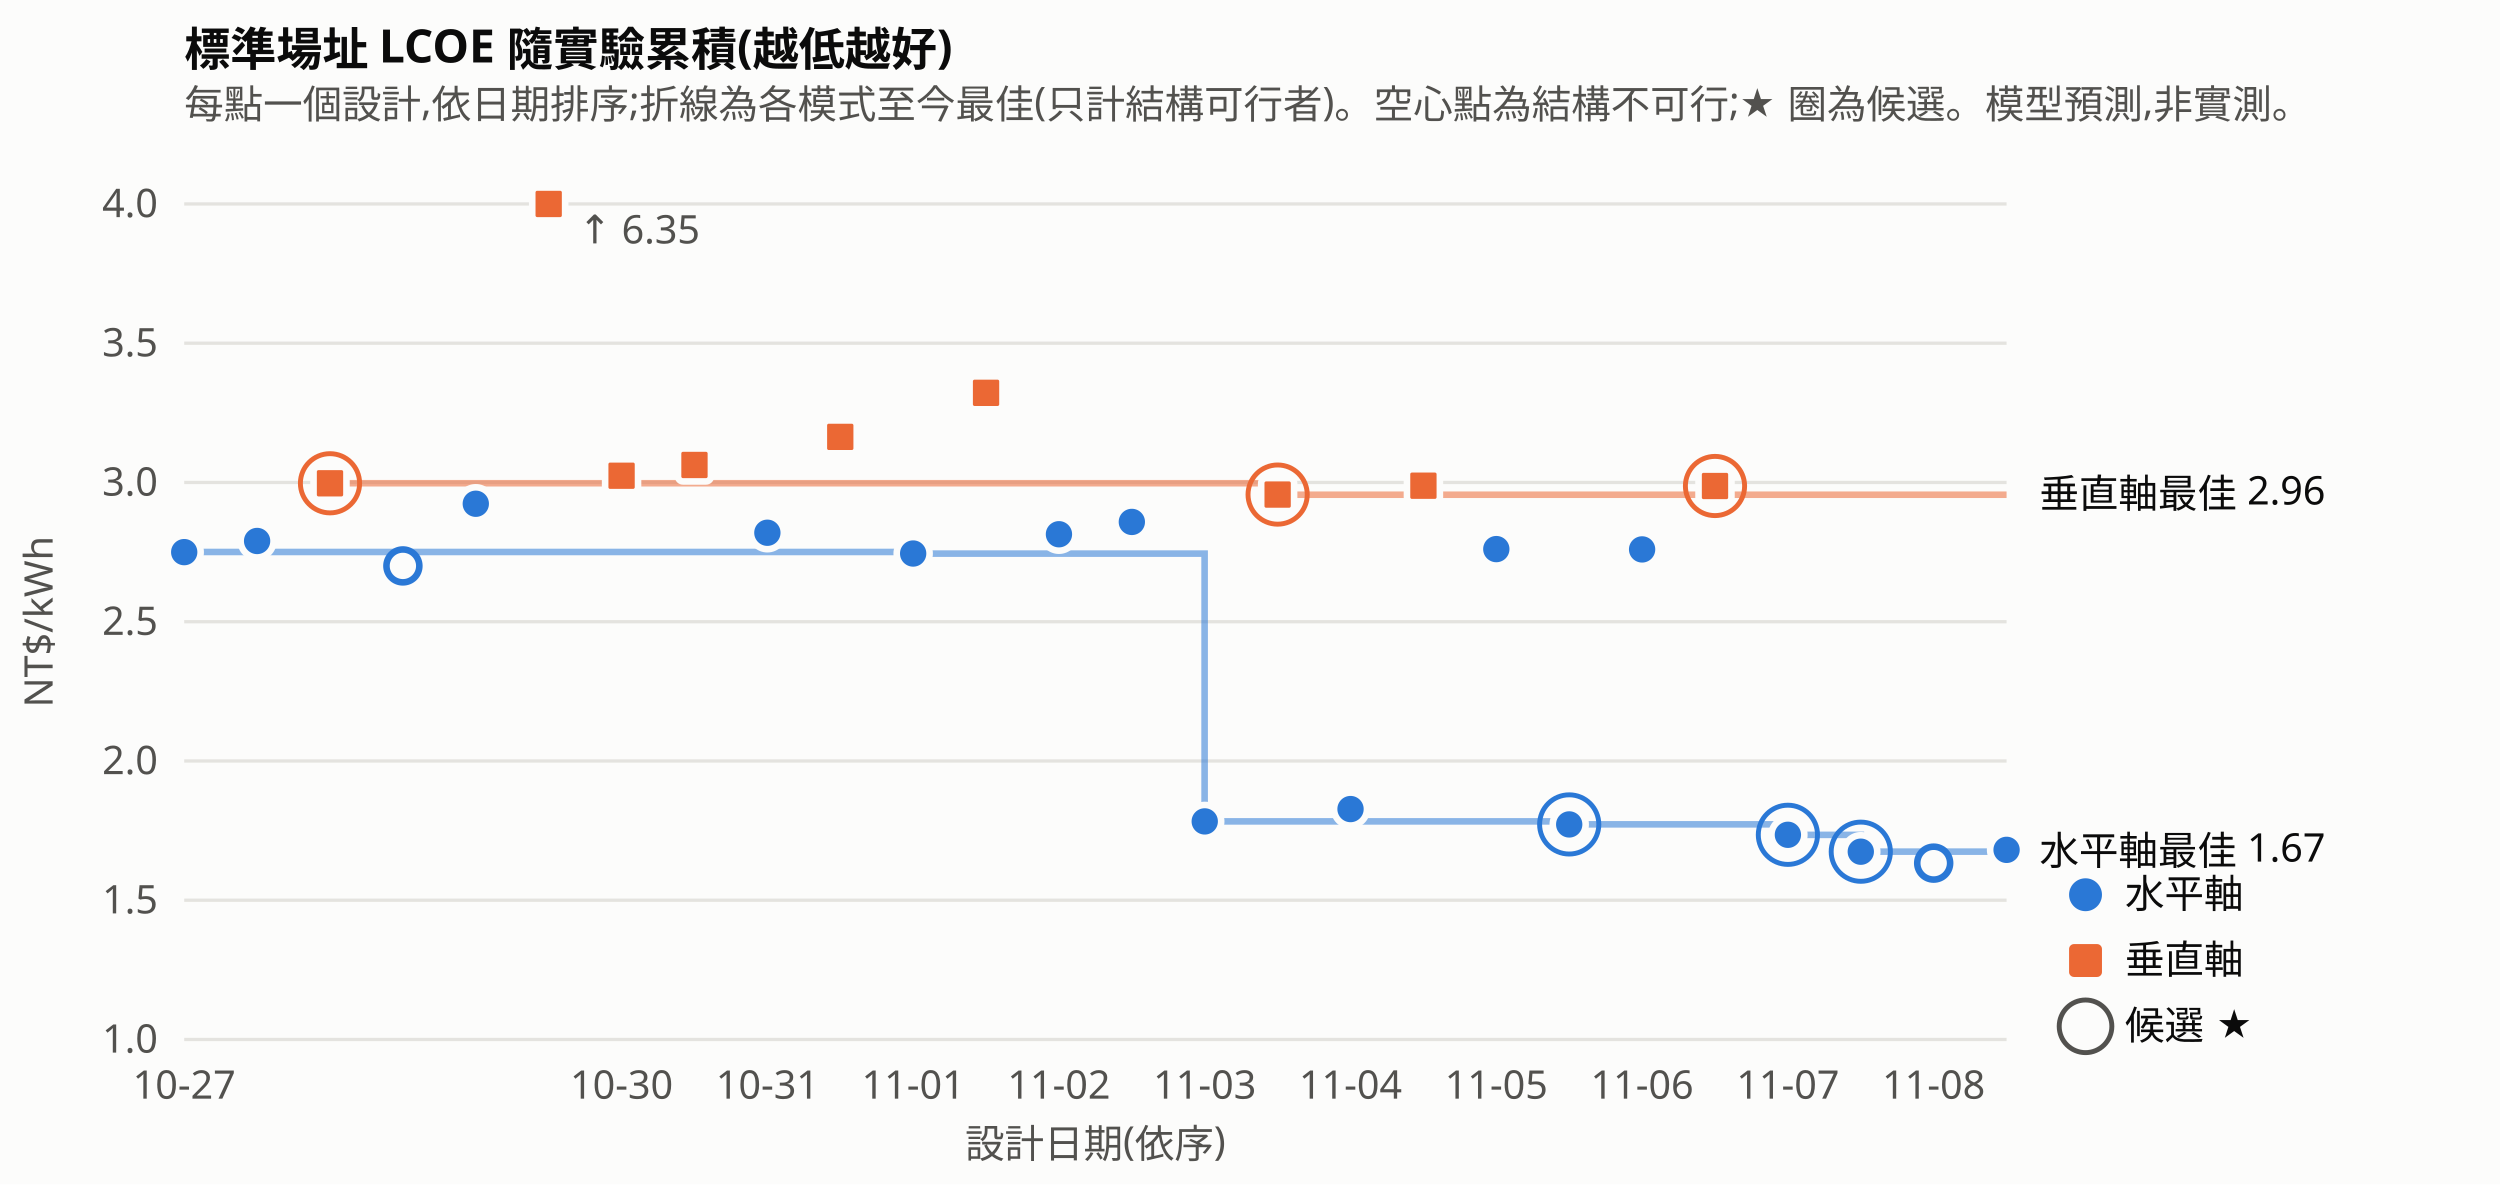
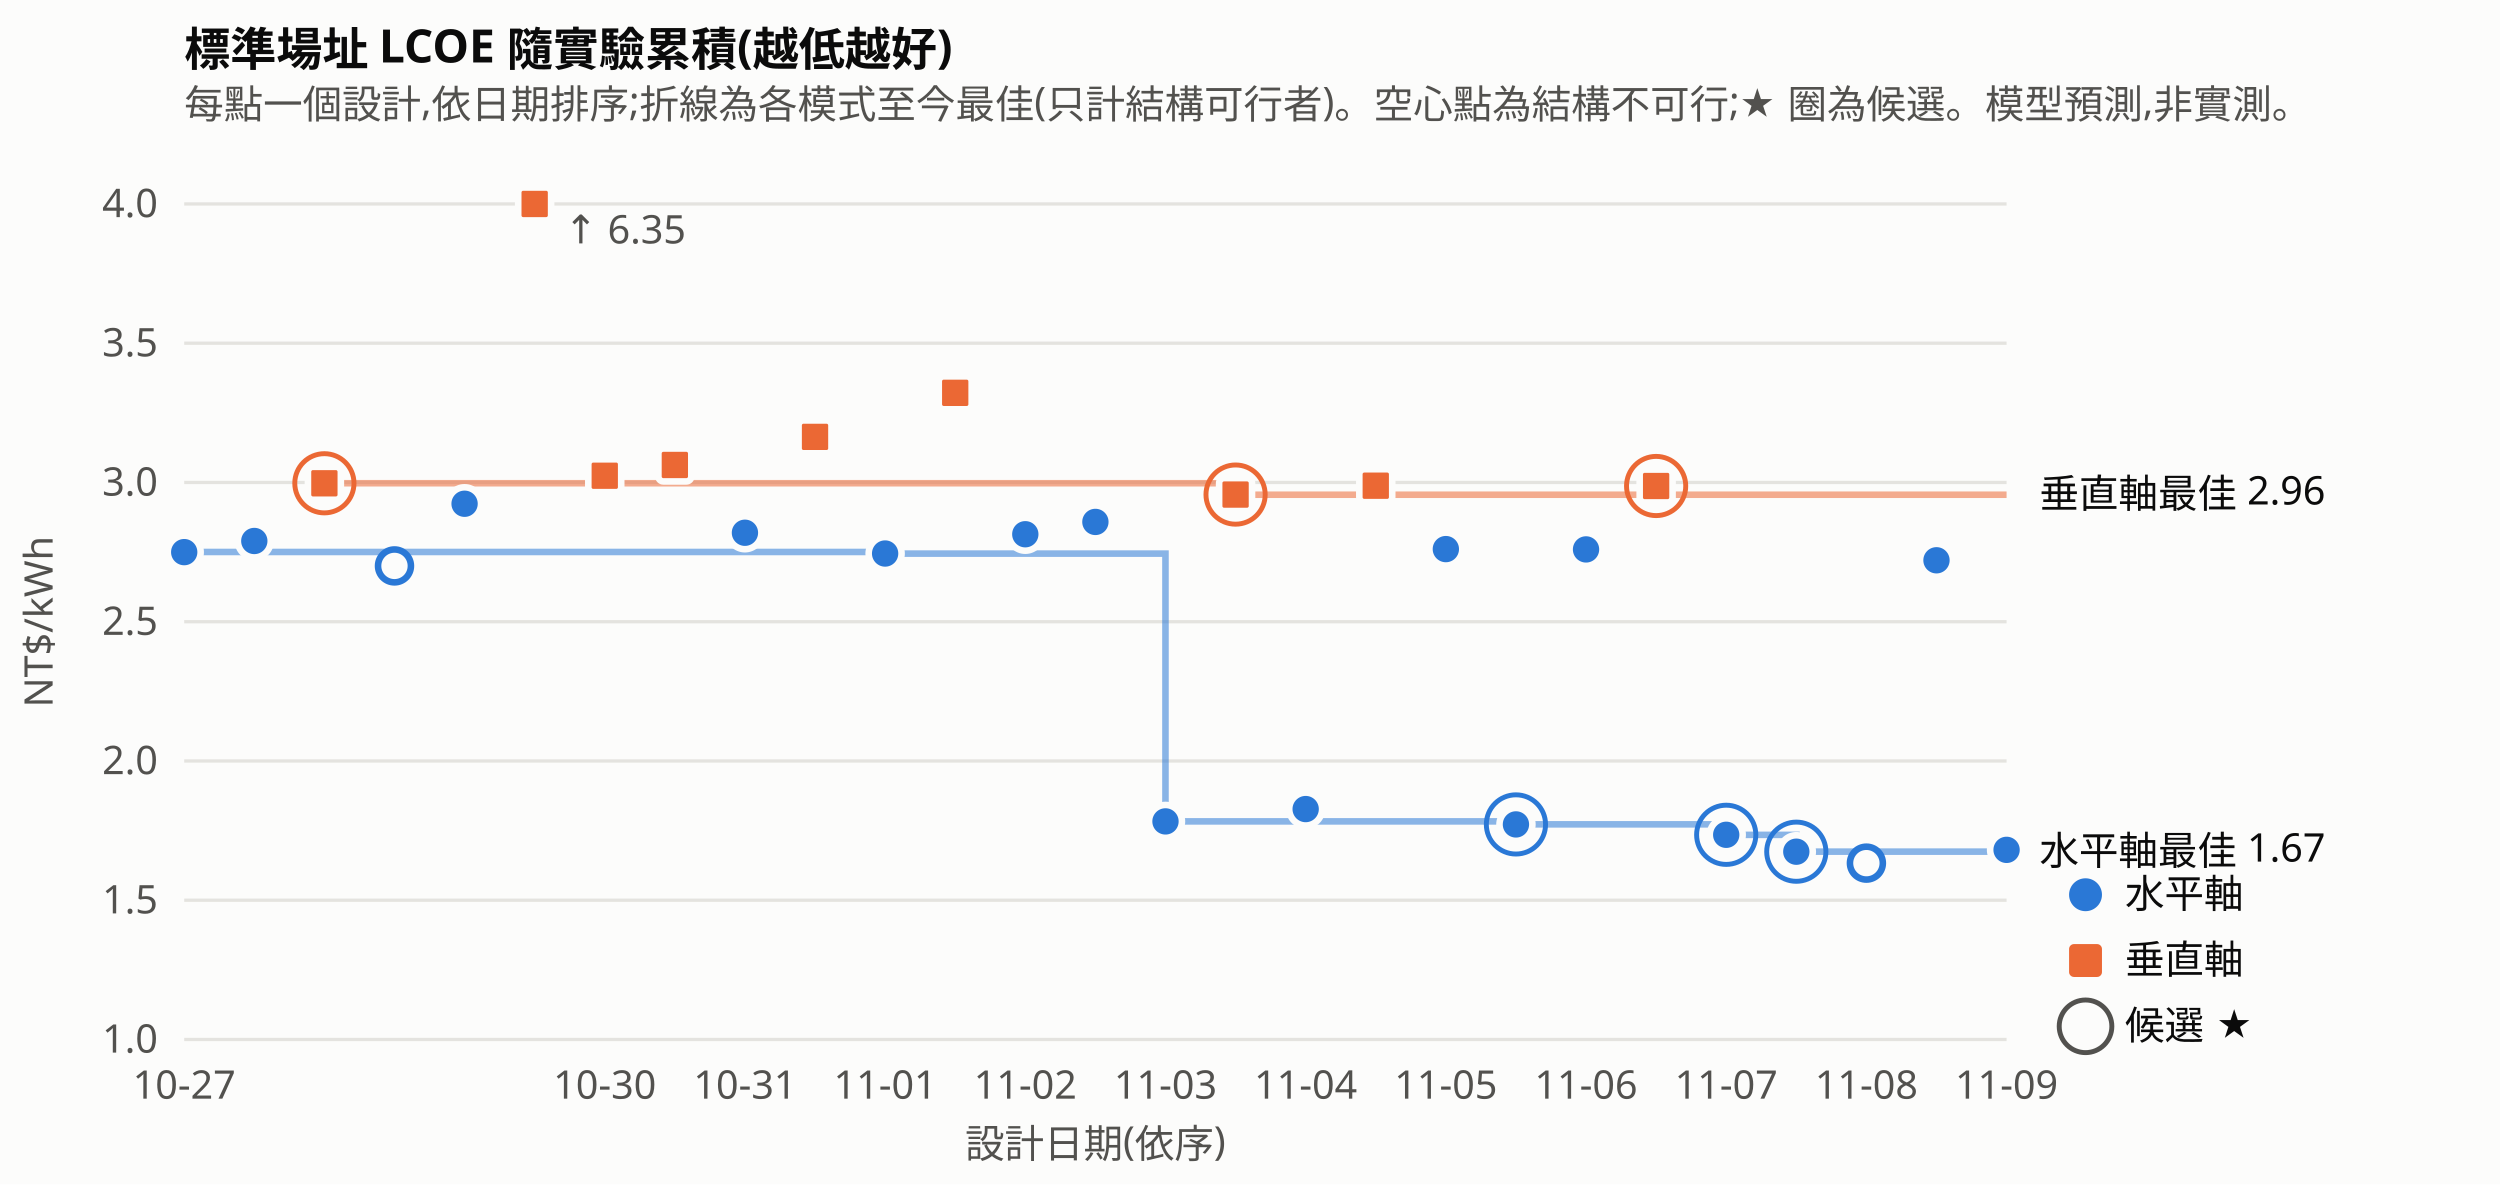
<svg xmlns="http://www.w3.org/2000/svg" viewBox="0 0 760 360" width="760" height="360" font-family="system-ui, 'Noto Sans TC', sans-serif" font-size="12">
  <rect width="760" height="360" fill="#fcfcfb" />
  <text x="56" y="20" font-size="14" font-weight="600" fill="#0b0b0b">標準場址 LCOE 隨實驗累積(越低越好)</text>
  <text x="56" y="36" fill="#52514e">每點一個設計,依日期排序;折線為各模式至今最佳(只計結構可行者)。空心點為結構不可行;★ 圈為候選。模型預測,非實測。</text>
  <line x1="56" x2="610" y1="316" y2="316" stroke="#e4e3df" />
  <text x="48" y="320" text-anchor="end" fill="#52514e">1.0</text>
  <line x1="56" x2="610" y1="273.667" y2="273.667" stroke="#e4e3df" />
  <text x="48" y="277.667" text-anchor="end" fill="#52514e">1.5</text>
  <line x1="56" x2="610" y1="231.333" y2="231.333" stroke="#e4e3df" />
  <text x="48" y="235.333" text-anchor="end" fill="#52514e">2.0</text>
  <line x1="56" x2="610" y1="189" y2="189" stroke="#e4e3df" />
  <text x="48" y="193" text-anchor="end" fill="#52514e">2.5</text>
  <line x1="56" x2="610" y1="146.667" y2="146.667" stroke="#e4e3df" />
  <text x="48" y="150.667" text-anchor="end" fill="#52514e">3.0</text>
  <line x1="56" x2="610" y1="104.333" y2="104.333" stroke="#e4e3df" />
  <text x="48" y="108.333" text-anchor="end" fill="#52514e">3.5</text>
  <line x1="56" x2="610" y1="62" y2="62" stroke="#e4e3df" />
  <text x="48" y="66" text-anchor="end" fill="#52514e">4.0</text>
  <text transform="translate(16 189) rotate(-90)" text-anchor="middle" fill="#52514e">NT$/kWh</text>
  <text x="56" y="334" text-anchor="middle" fill="#52514e">10-27</text>
-   <text x="188.96" y="334" text-anchor="middle" fill="#52514e">10-30</text>
-   <text x="233.28" y="334" text-anchor="middle" fill="#52514e">10-31</text>
-   <text x="277.6" y="334" text-anchor="middle" fill="#52514e">11-01</text>
-   <text x="321.92" y="334" text-anchor="middle" fill="#52514e">11-02</text>
-   <text x="366.24" y="334" text-anchor="middle" fill="#52514e">11-03</text>
-   <text x="410.56" y="334" text-anchor="middle" fill="#52514e">11-04</text>
-   <text x="454.88" y="334" text-anchor="middle" fill="#52514e">11-05</text>
-   <text x="499.2" y="334" text-anchor="middle" fill="#52514e">11-06</text>
-   <text x="543.52" y="334" text-anchor="middle" fill="#52514e">11-07</text>
-   <text x="587.84" y="334" text-anchor="middle" fill="#52514e">11-08</text>
+   <text x="183.846" y="334" text-anchor="middle" fill="#52514e">10-30</text>
+   <text x="226.462" y="334" text-anchor="middle" fill="#52514e">10-31</text>
+   <text x="269.077" y="334" text-anchor="middle" fill="#52514e">11-01</text>
+   <text x="311.692" y="334" text-anchor="middle" fill="#52514e">11-02</text>
+   <text x="354.308" y="334" text-anchor="middle" fill="#52514e">11-03</text>
+   <text x="396.923" y="334" text-anchor="middle" fill="#52514e">11-04</text>
+   <text x="439.538" y="334" text-anchor="middle" fill="#52514e">11-05</text>
+   <text x="482.154" y="334" text-anchor="middle" fill="#52514e">11-06</text>
+   <text x="524.769" y="334" text-anchor="middle" fill="#52514e">11-07</text>
+   <text x="567.385" y="334" text-anchor="middle" fill="#52514e">11-08</text>
+   <text x="610" y="334" text-anchor="middle" fill="#52514e">11-09</text>
  <text x="333" y="352" text-anchor="middle" fill="#52514e">設計日期(依序)</text>
-   <path d="M56.0 167.8H78.2V167.8H100.3V167.8H122.5V167.8H144.6V167.8H166.8V167.8H189.0V167.8H211.1V167.8H233.3V167.8H255.4V167.8H277.6V168.3H299.8V168.3H321.9V168.3H344.1V168.3H366.2V249.7H388.4V249.7H410.6V249.7H432.7V249.7H454.9V249.7H477.0V250.6H499.2V250.6H521.4V250.6H543.5V253.8H565.7V258.9H587.8V258.9H610.0V258.9" fill="none" stroke="#2a78d6" stroke-width="2" opacity="0.55" />
+   <path d="M56.0 167.8H77.3V167.8H98.6V167.8H119.9V167.8H141.2V167.8H162.5V167.8H183.8V167.8H205.2V167.8H226.5V167.8H247.8V167.8H269.1V168.3H290.4V168.3H311.7V168.3H333.0V168.3H354.3V249.7H375.6V249.7H396.9V249.7H418.2V249.7H439.5V249.7H460.8V250.6H482.2V250.6H503.5V250.6H524.8V253.8H546.1V258.9H567.4V258.9H588.7V258.9H610.0V258.9" fill="none" stroke="#2a78d6" stroke-width="2" opacity="0.55" />
  <text x="620" y="262.917" fill="#0b0b0b">水平軸最佳 1.67</text>
-   <path d="M100.3 146.9H122.5V146.9H144.6V146.9H166.8V146.9H189.0V146.9H211.1V146.9H233.3V146.9H255.4V146.9H277.6V146.9H299.8V146.9H321.9V146.9H344.1V146.9H366.2V146.9H388.4V150.4H410.6V150.4H432.7V150.4H454.9V150.4H477.0V150.4H499.2V150.4H521.4V150.4H543.5V150.4H565.7V150.4H587.8V150.4H610.0V150.4" fill="none" stroke="#eb6834" stroke-width="2" opacity="0.55" />
+   <path d="M98.6 146.9H119.9V146.9H141.2V146.9H162.5V146.9H183.8V146.9H205.2V146.9H226.5V146.9H247.8V146.9H269.1V146.9H290.4V146.9H311.7V146.9H333.0V146.9H354.3V146.9H375.6V150.4H396.9V150.4H418.2V150.4H439.5V150.4H460.8V150.4H482.2V150.4H503.5V150.4H524.8V150.4H546.1V150.4H567.4V150.4H588.7V150.4H610.0V150.4" fill="none" stroke="#eb6834" stroke-width="2" opacity="0.55" />
  <text x="620" y="154.351" fill="#0b0b0b">垂直軸最佳 2.96</text>
  <circle cx="56" cy="167.848" r="5" fill="#2a78d6" stroke="#fcfcfb" stroke-width="2" />
-   <circle cx="78.16" cy="164.459" r="5" fill="#2a78d6" stroke="#fcfcfb" stroke-width="2" />
-   <circle cx="100.32" cy="146.918" r="9" fill="none" stroke="#eb6834" stroke-width="1.5" />
-   <rect x="95.32" y="141.918" width="10" height="10" rx="1.5" fill="#eb6834" stroke="#fcfcfb" stroke-width="2" />
-   <circle cx="122.48" cy="172.039" r="5" fill="#fcfcfb" stroke="#2a78d6" stroke-width="2" />
-   <circle cx="144.64" cy="153.141" r="5" fill="#2a78d6" stroke="#fcfcfb" stroke-width="2" />
-   <rect x="161.8" y="57" width="10" height="10" rx="1.5" fill="#eb6834" stroke="#fcfcfb" stroke-width="2" />
-   <text x="175.8" y="74" fill="#52514e">↑ 6.35</text>
-   <rect x="183.96" y="139.622" width="10" height="10" rx="1.5" fill="#eb6834" stroke="#fcfcfb" stroke-width="2" />
-   <rect x="206.12" y="136.354" width="10" height="10" rx="1.5" fill="#eb6834" stroke="#fcfcfb" stroke-width="2" />
-   <circle cx="233.28" cy="161.957" r="5" fill="#2a78d6" stroke="#fcfcfb" stroke-width="2" />
-   <rect x="250.44" y="127.809" width="10" height="10" rx="1.5" fill="#eb6834" stroke="#fcfcfb" stroke-width="2" />
-   <circle cx="277.6" cy="168.27" r="5" fill="#2a78d6" stroke="#fcfcfb" stroke-width="2" />
-   <rect x="294.76" y="114.418" width="10" height="10" rx="1.5" fill="#eb6834" stroke="#fcfcfb" stroke-width="2" />
-   <circle cx="321.92" cy="162.411" r="5" fill="#2a78d6" stroke="#fcfcfb" stroke-width="2" />
-   <circle cx="344.08" cy="158.666" r="5" fill="#2a78d6" stroke="#fcfcfb" stroke-width="2" />
-   <circle cx="366.24" cy="249.708" r="5" fill="#2a78d6" stroke="#fcfcfb" stroke-width="2" />
-   <circle cx="388.4" cy="150.351" r="9" fill="none" stroke="#eb6834" stroke-width="1.5" />
-   <rect x="383.4" y="145.351" width="10" height="10" rx="1.5" fill="#eb6834" stroke="#fcfcfb" stroke-width="2" />
-   <circle cx="410.56" cy="245.957" r="5" fill="#2a78d6" stroke="#fcfcfb" stroke-width="2" />
-   <rect x="427.72" y="142.658" width="10" height="10" rx="1.5" fill="#eb6834" stroke="#fcfcfb" stroke-width="2" />
-   <circle cx="454.88" cy="166.926" r="5" fill="#2a78d6" stroke="#fcfcfb" stroke-width="2" />
-   <circle cx="477.04" cy="250.626" r="9" fill="none" stroke="#2a78d6" stroke-width="1.5" />
-   <circle cx="477.04" cy="250.626" r="5" fill="#2a78d6" stroke="#fcfcfb" stroke-width="2" />
-   <circle cx="499.2" cy="167.023" r="5" fill="#2a78d6" stroke="#fcfcfb" stroke-width="2" />
-   <circle cx="521.36" cy="147.743" r="9" fill="none" stroke="#eb6834" stroke-width="1.5" />
-   <rect x="516.36" y="142.743" width="10" height="10" rx="1.5" fill="#eb6834" stroke="#fcfcfb" stroke-width="2" />
-   <circle cx="543.52" cy="253.779" r="9" fill="none" stroke="#2a78d6" stroke-width="1.5" />
-   <circle cx="543.52" cy="253.779" r="5" fill="#2a78d6" stroke="#fcfcfb" stroke-width="2" />
-   <circle cx="565.68" cy="258.917" r="9" fill="none" stroke="#2a78d6" stroke-width="1.5" />
-   <circle cx="565.68" cy="258.917" r="5" fill="#2a78d6" stroke="#fcfcfb" stroke-width="2" />
-   <circle cx="587.84" cy="262.393" r="5" fill="#fcfcfb" stroke="#2a78d6" stroke-width="2" />
+   <circle cx="77.308" cy="164.459" r="5" fill="#2a78d6" stroke="#fcfcfb" stroke-width="2" />
+   <circle cx="98.615" cy="146.918" r="9" fill="none" stroke="#eb6834" stroke-width="1.5" />
+   <rect x="93.615" y="141.918" width="10" height="10" rx="1.5" fill="#eb6834" stroke="#fcfcfb" stroke-width="2" />
+   <circle cx="119.923" cy="172.039" r="5" fill="#fcfcfb" stroke="#2a78d6" stroke-width="2" />
+   <circle cx="141.231" cy="153.141" r="5" fill="#2a78d6" stroke="#fcfcfb" stroke-width="2" />
+   <rect x="157.538" y="57" width="10" height="10" rx="1.5" fill="#eb6834" stroke="#fcfcfb" stroke-width="2" />
+   <text x="171.538" y="74" fill="#52514e">↑ 6.35</text>
+   <rect x="178.846" y="139.622" width="10" height="10" rx="1.5" fill="#eb6834" stroke="#fcfcfb" stroke-width="2" />
+   <rect x="200.154" y="136.354" width="10" height="10" rx="1.5" fill="#eb6834" stroke="#fcfcfb" stroke-width="2" />
+   <circle cx="226.462" cy="161.957" r="5" fill="#2a78d6" stroke="#fcfcfb" stroke-width="2" />
+   <rect x="242.769" y="127.809" width="10" height="10" rx="1.5" fill="#eb6834" stroke="#fcfcfb" stroke-width="2" />
+   <circle cx="269.077" cy="168.27" r="5" fill="#2a78d6" stroke="#fcfcfb" stroke-width="2" />
+   <rect x="285.385" y="114.418" width="10" height="10" rx="1.5" fill="#eb6834" stroke="#fcfcfb" stroke-width="2" />
+   <circle cx="311.692" cy="162.411" r="5" fill="#2a78d6" stroke="#fcfcfb" stroke-width="2" />
+   <circle cx="333" cy="158.666" r="5" fill="#2a78d6" stroke="#fcfcfb" stroke-width="2" />
+   <circle cx="354.308" cy="249.708" r="5" fill="#2a78d6" stroke="#fcfcfb" stroke-width="2" />
+   <circle cx="375.615" cy="150.351" r="9" fill="none" stroke="#eb6834" stroke-width="1.5" />
+   <rect x="370.615" y="145.351" width="10" height="10" rx="1.5" fill="#eb6834" stroke="#fcfcfb" stroke-width="2" />
+   <circle cx="396.923" cy="245.957" r="5" fill="#2a78d6" stroke="#fcfcfb" stroke-width="2" />
+   <rect x="413.231" y="142.658" width="10" height="10" rx="1.5" fill="#eb6834" stroke="#fcfcfb" stroke-width="2" />
+   <circle cx="439.538" cy="166.926" r="5" fill="#2a78d6" stroke="#fcfcfb" stroke-width="2" />
+   <circle cx="460.846" cy="250.626" r="9" fill="none" stroke="#2a78d6" stroke-width="1.5" />
+   <circle cx="460.846" cy="250.626" r="5" fill="#2a78d6" stroke="#fcfcfb" stroke-width="2" />
+   <circle cx="482.154" cy="167.023" r="5" fill="#2a78d6" stroke="#fcfcfb" stroke-width="2" />
+   <circle cx="503.462" cy="147.743" r="9" fill="none" stroke="#eb6834" stroke-width="1.5" />
+   <rect x="498.462" y="142.743" width="10" height="10" rx="1.5" fill="#eb6834" stroke="#fcfcfb" stroke-width="2" />
+   <circle cx="524.769" cy="253.779" r="9" fill="none" stroke="#2a78d6" stroke-width="1.5" />
+   <circle cx="524.769" cy="253.779" r="5" fill="#2a78d6" stroke="#fcfcfb" stroke-width="2" />
+   <circle cx="546.077" cy="258.917" r="9" fill="none" stroke="#2a78d6" stroke-width="1.5" />
+   <circle cx="546.077" cy="258.917" r="5" fill="#2a78d6" stroke="#fcfcfb" stroke-width="2" />
+   <circle cx="567.385" cy="262.393" r="5" fill="#fcfcfb" stroke="#2a78d6" stroke-width="2" />
+   <circle cx="588.692" cy="170.328" r="5" fill="#2a78d6" stroke="#fcfcfb" stroke-width="2" />
  <circle cx="610" cy="258.358" r="5" fill="#2a78d6" stroke="#fcfcfb" stroke-width="2" />
  <circle cx="634" cy="272" r="5" fill="#2a78d6" />
  <text x="646" y="276" fill="#0b0b0b">水平軸</text>
  <rect x="629" y="287" width="10" height="10" rx="1.5" fill="#eb6834" />
  <text x="646" y="296" fill="#0b0b0b">垂直軸</text>
  <circle cx="634" cy="312" r="8" fill="none" stroke="#52514e" stroke-width="1.5" />
  <text x="646" y="316" fill="#0b0b0b">候選 ★</text>
</svg>
